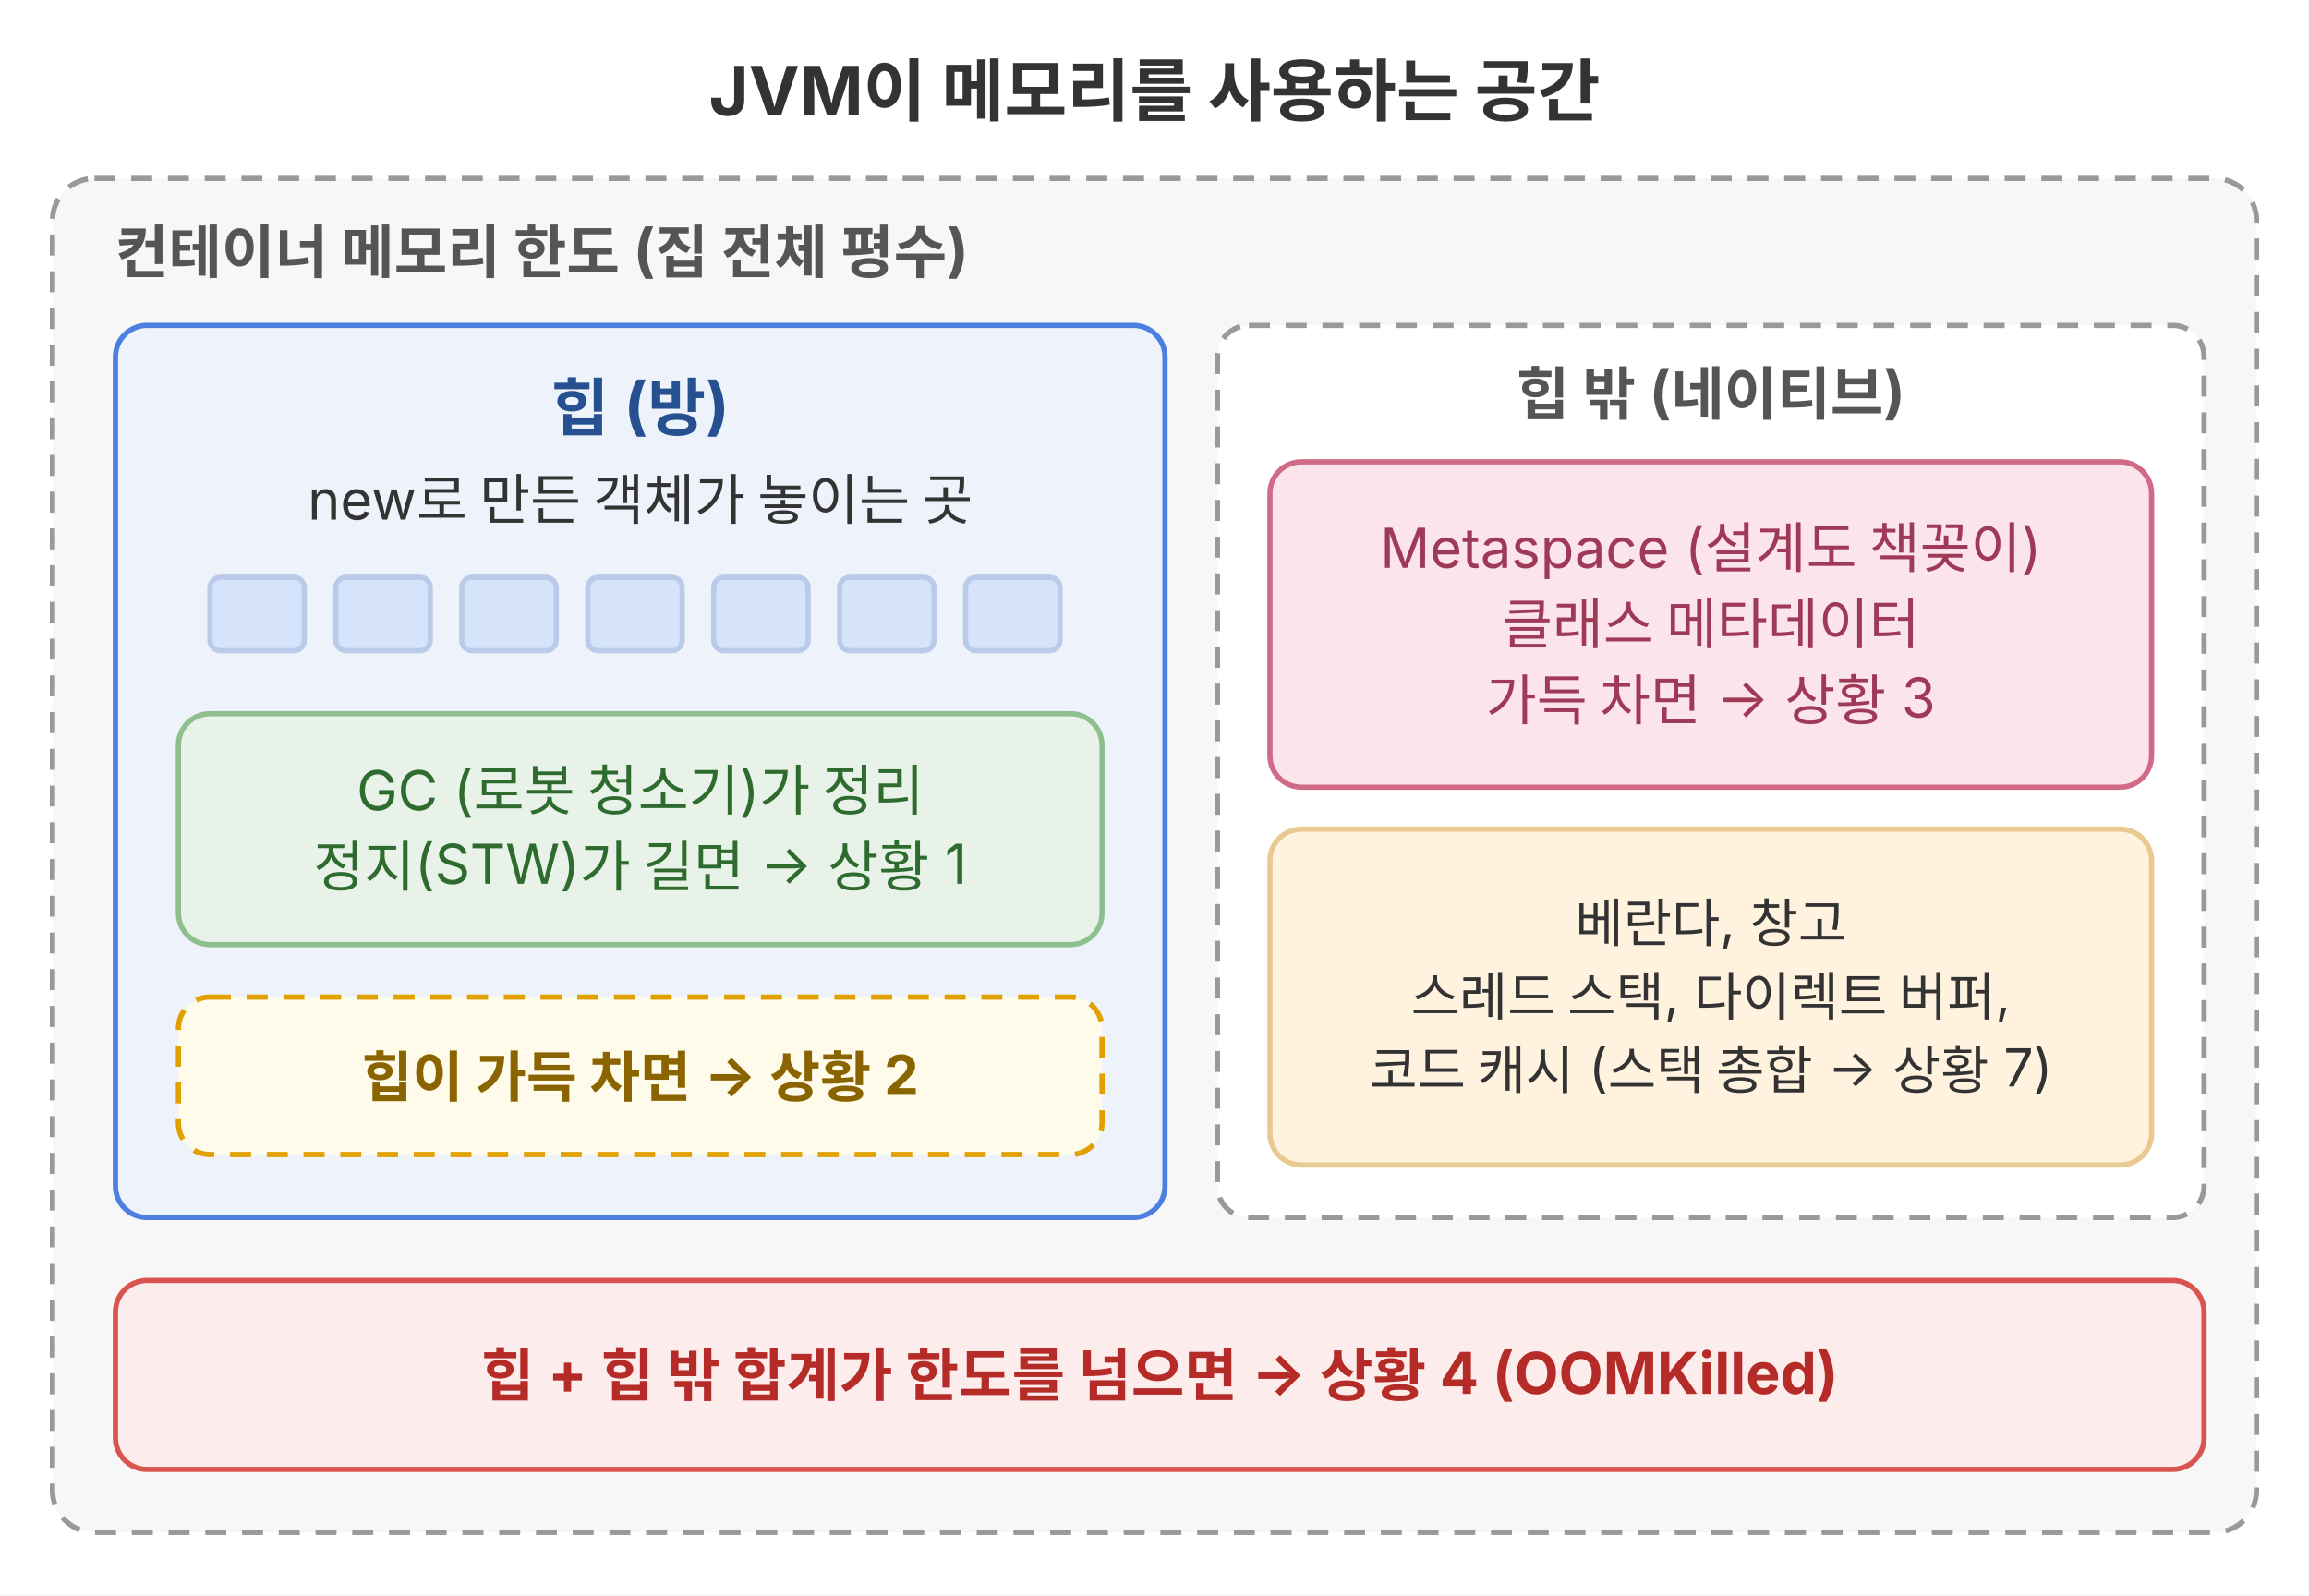
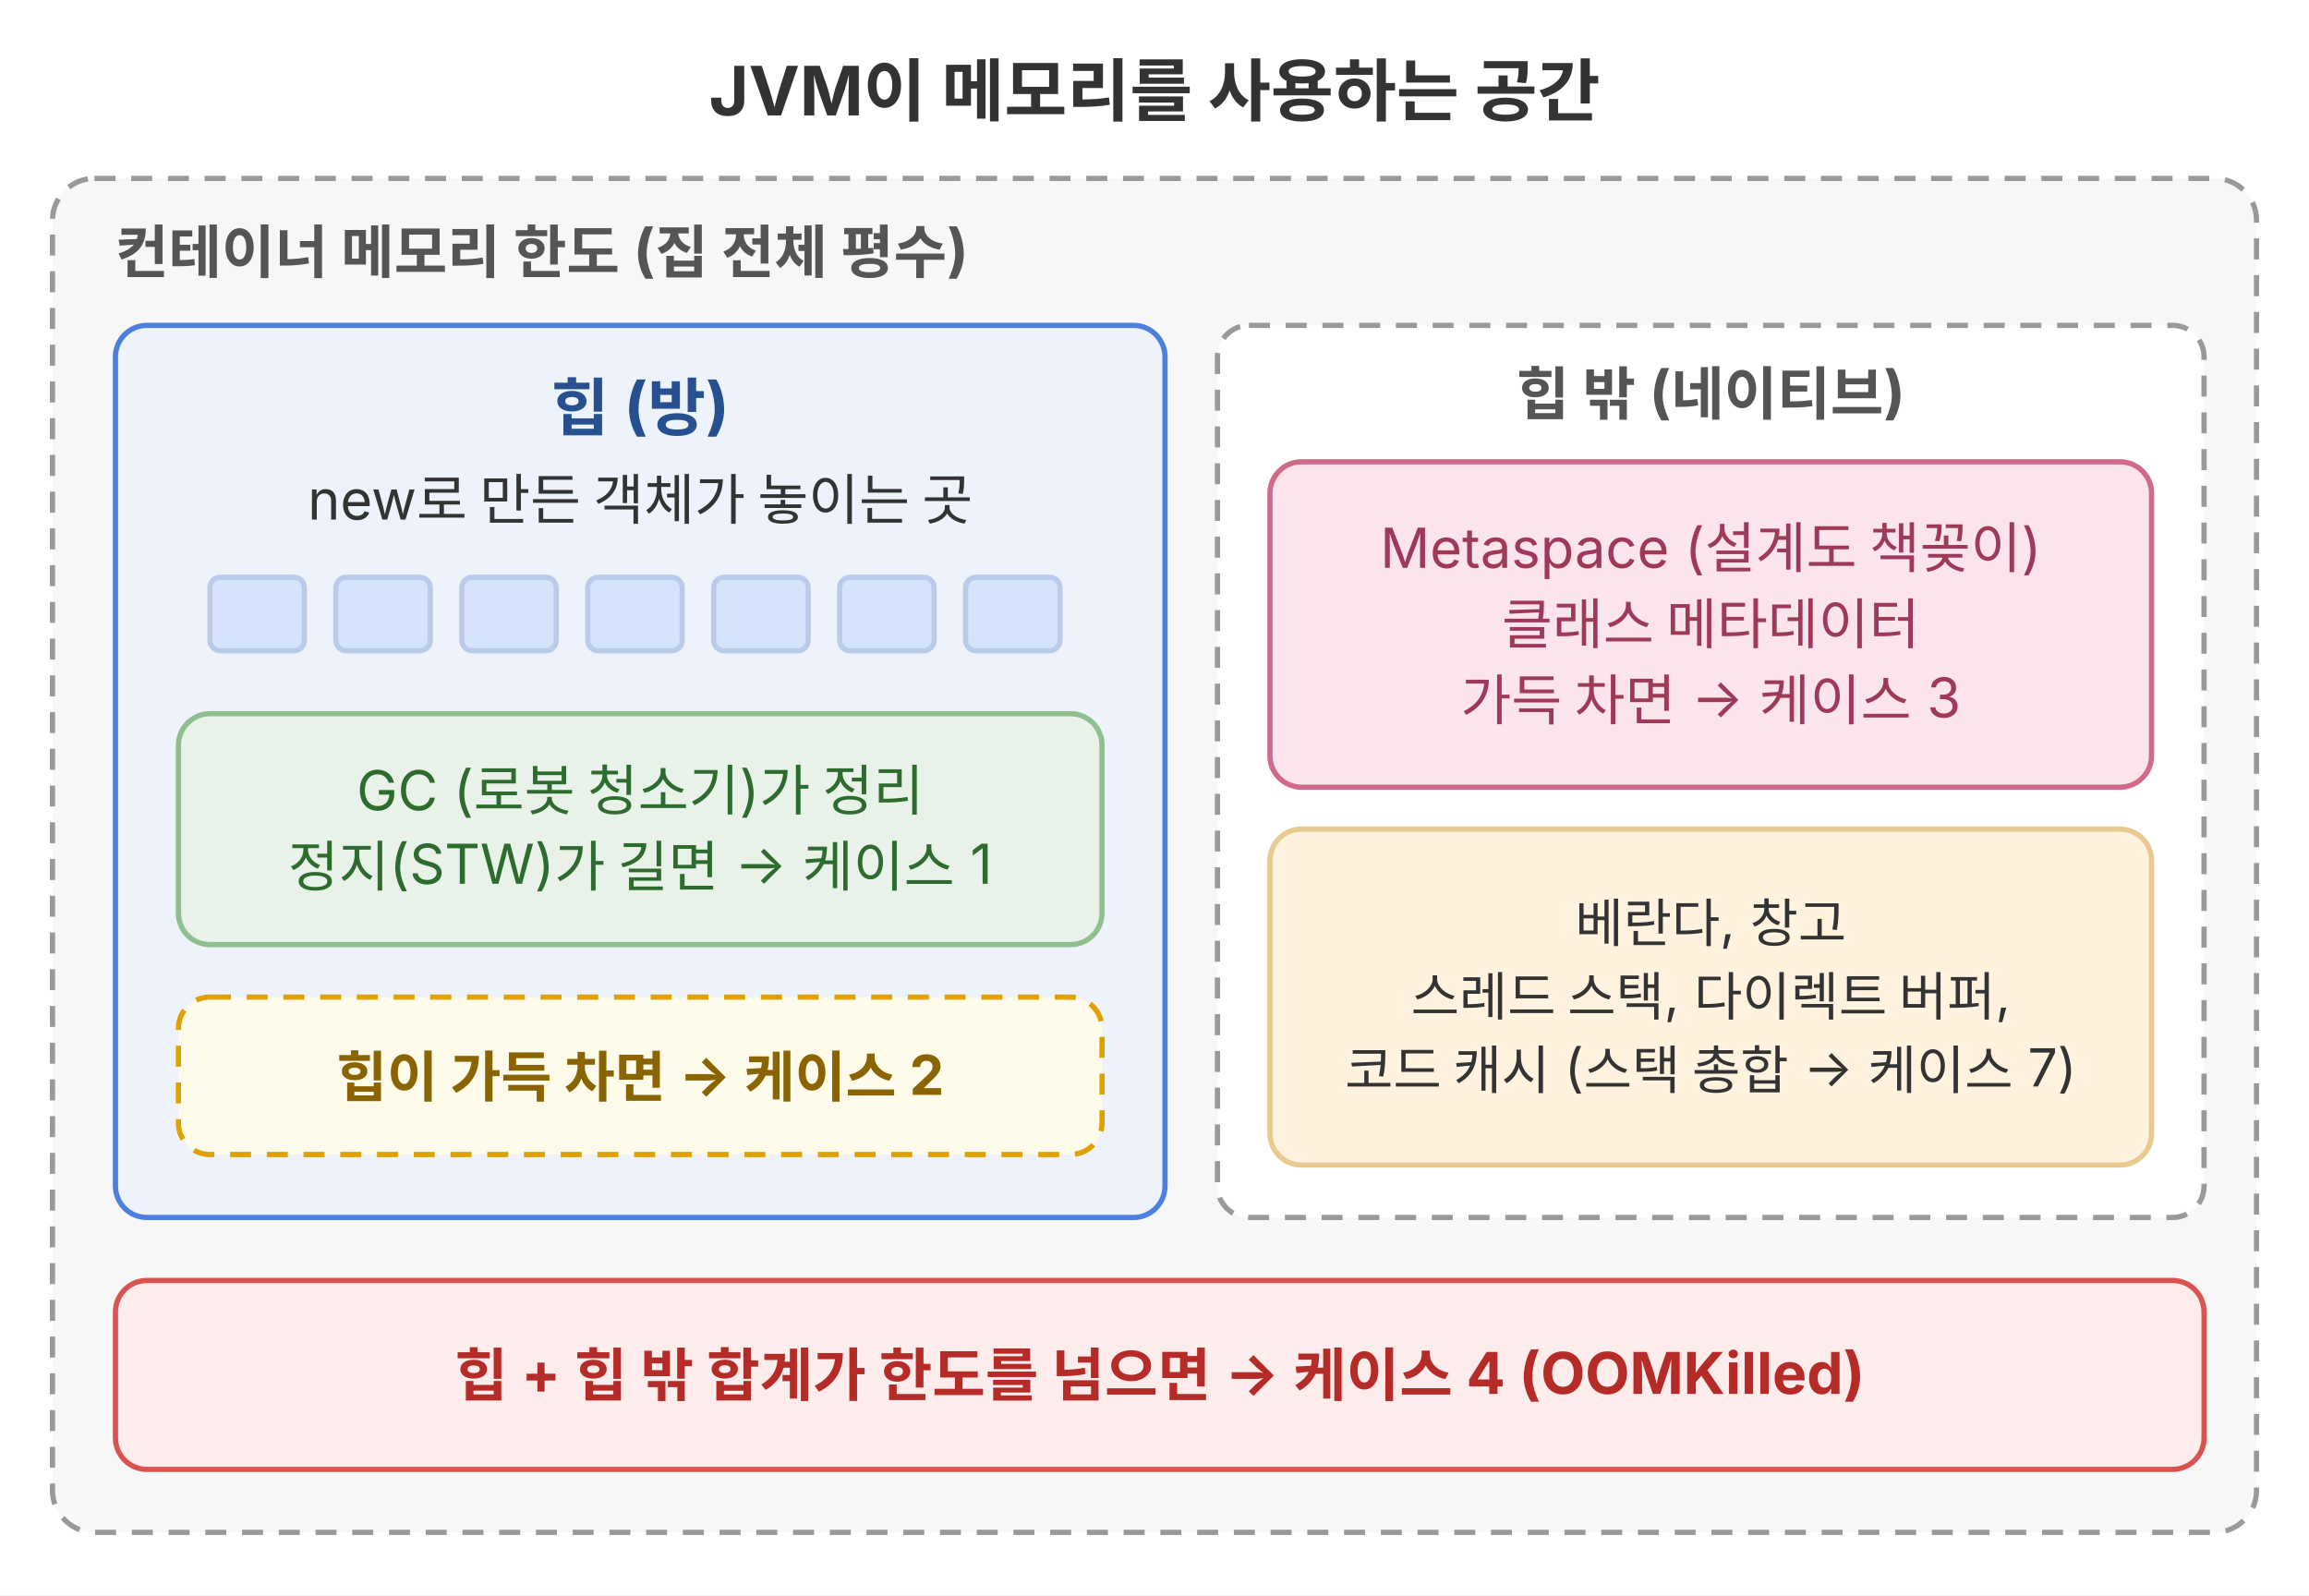
<svg xmlns="http://www.w3.org/2000/svg" width="440" height="304" viewBox="0 0 440 304" font-family="-apple-system, 'Segoe UI', 'Noto Sans KR', sans-serif">
  <defs>
    <marker id="ah" viewBox="0 0 10 10" refX="9" refY="5" markerWidth="7" markerHeight="7" orient="auto-start-reverse">
      <path d="M0,0 L10,5 L0,10 z" fill="#888" />
    </marker>
  </defs>
  <rect x="0" y="0" width="440" height="304" fill="#FFFFFF" />
  <text x="220.0" y="22" font-size="13" fill="#333" text-anchor="middle" font-weight="bold">JVM이 메모리를 사용하는 공간</text>
  <rect x="10" y="34" width="420" height="258" rx="8" fill="#F7F7F7" stroke="#999999" stroke-dasharray="4 3" />
  <text x="22" y="52" font-size="11" fill="#555" text-anchor="start" font-weight="bold">컨테이너 메모리 한도 (집 전체 평수)</text>
  <rect x="22" y="62" width="200" height="170" rx="6" fill="#EEF3FB" stroke="#4C7FE0" />
  <text x="122" y="82" font-size="12" fill="#26508F" text-anchor="middle" font-weight="bold">힙 (방)</text>
  <text x="122" y="99" font-size="10.5" fill="#333" text-anchor="middle">new로 만든 객체가 놓이는 곳</text>
  <rect x="40" y="110" width="18" height="14" rx="2" fill="#D6E4FB" stroke="#B9CBE8" />
  <rect x="64" y="110" width="18" height="14" rx="2" fill="#D6E4FB" stroke="#B9CBE8" />
  <rect x="88" y="110" width="18" height="14" rx="2" fill="#D6E4FB" stroke="#B9CBE8" />
  <rect x="112" y="110" width="18" height="14" rx="2" fill="#D6E4FB" stroke="#B9CBE8" />
  <rect x="136" y="110" width="18" height="14" rx="2" fill="#D6E4FB" stroke="#B9CBE8" />
  <rect x="160" y="110" width="18" height="14" rx="2" fill="#D6E4FB" stroke="#B9CBE8" />
  <rect x="184" y="110" width="18" height="14" rx="2" fill="#D6E4FB" stroke="#B9CBE8" />
  <rect x="34" y="136" width="176" height="44" rx="6" fill="#E9F2E9" stroke="#8FBF8F" />
  <text x="122" y="154.4" font-size="10.5" fill="#2E6B2E" text-anchor="middle">GC (로봇 청소기)가 정리</text>
-   <text x="122" y="168.9" font-size="10.5" fill="#2E6B2E" text-anchor="middle">정지(STW)가 길면 → 상황 1</text>
+   <text x="122" y="168.9" font-size="10.5" fill="#2E6B2E" text-anchor="middle">정지(STW)가 길면 → 케이스 1</text>
  <rect x="34" y="190" width="176" height="30" rx="6" fill="#FFFBEA" stroke="#E0A000" stroke-dasharray="4 3" />
-   <text x="122" y="209" font-size="10.5" fill="#8A6400" text-anchor="middle" font-weight="bold">힙이 가득 차면 → 상황 2</text>
+   <text x="122" y="209" font-size="10.5" fill="#8A6400" text-anchor="middle" font-weight="bold">힙이 가득 차면 → 케이스 2</text>
  <rect x="232" y="62" width="188" height="170" rx="6" fill="#FFFFFF" stroke="#999999" stroke-dasharray="4 3" />
  <text x="326" y="79" font-size="11" fill="#555" text-anchor="middle" font-weight="bold">힙 밖 (네이티브)</text>
  <rect x="242" y="88" width="168" height="62" rx="6" fill="#FCE4EC" stroke="#D06A86" />
  <text x="326" y="108.2" font-size="10.5" fill="#9E3A57" text-anchor="middle">Metaspace (설계도 책꽂이)</text>
  <text x="326" y="122.7" font-size="10.5" fill="#9E3A57" text-anchor="middle">클래스 메타데이터</text>
-   <text x="326" y="137.2" font-size="10.5" fill="#9E3A57" text-anchor="middle">가득 차면 → 상황 3</text>
+   <text x="326" y="137.2" font-size="10.5" fill="#9E3A57" text-anchor="middle">가득 차면 → 케이스 3</text>
  <rect x="242" y="158" width="168" height="64" rx="6" fill="#FFF3E0" stroke="#E8C98F" />
  <text x="326" y="179.5" font-size="10" fill="#333" text-anchor="middle">베란다, 창고</text>
  <text x="326" y="193.5" font-size="10" fill="#333" text-anchor="middle">스레드 스택, 다이렉트 버퍼,</text>
-   <text x="326" y="207.5" font-size="10" fill="#333" text-anchor="middle">코드 캐시 (스택 총합 → 상황 7)</text>
+   <text x="326" y="207.5" font-size="10" fill="#333" text-anchor="middle">코드 캐시 (스택 총합 → 케이스 7)</text>
  <rect x="22" y="244" width="398" height="36" rx="6" fill="#FDECEC" stroke="#D9534F" />
-   <text x="221" y="266" font-size="11" fill="#B52B27" text-anchor="middle" font-weight="bold">힙 + 힙 밖 합계가 한도를 넘으면 → 상황 4 (OOMKilled)</text>
+   <text x="221" y="266" font-size="11" fill="#B52B27" text-anchor="middle" font-weight="bold">힙 + 힙 밖 합계가 한도를 넘으면 → 케이스 4 (OOMKilled)</text>
</svg>
